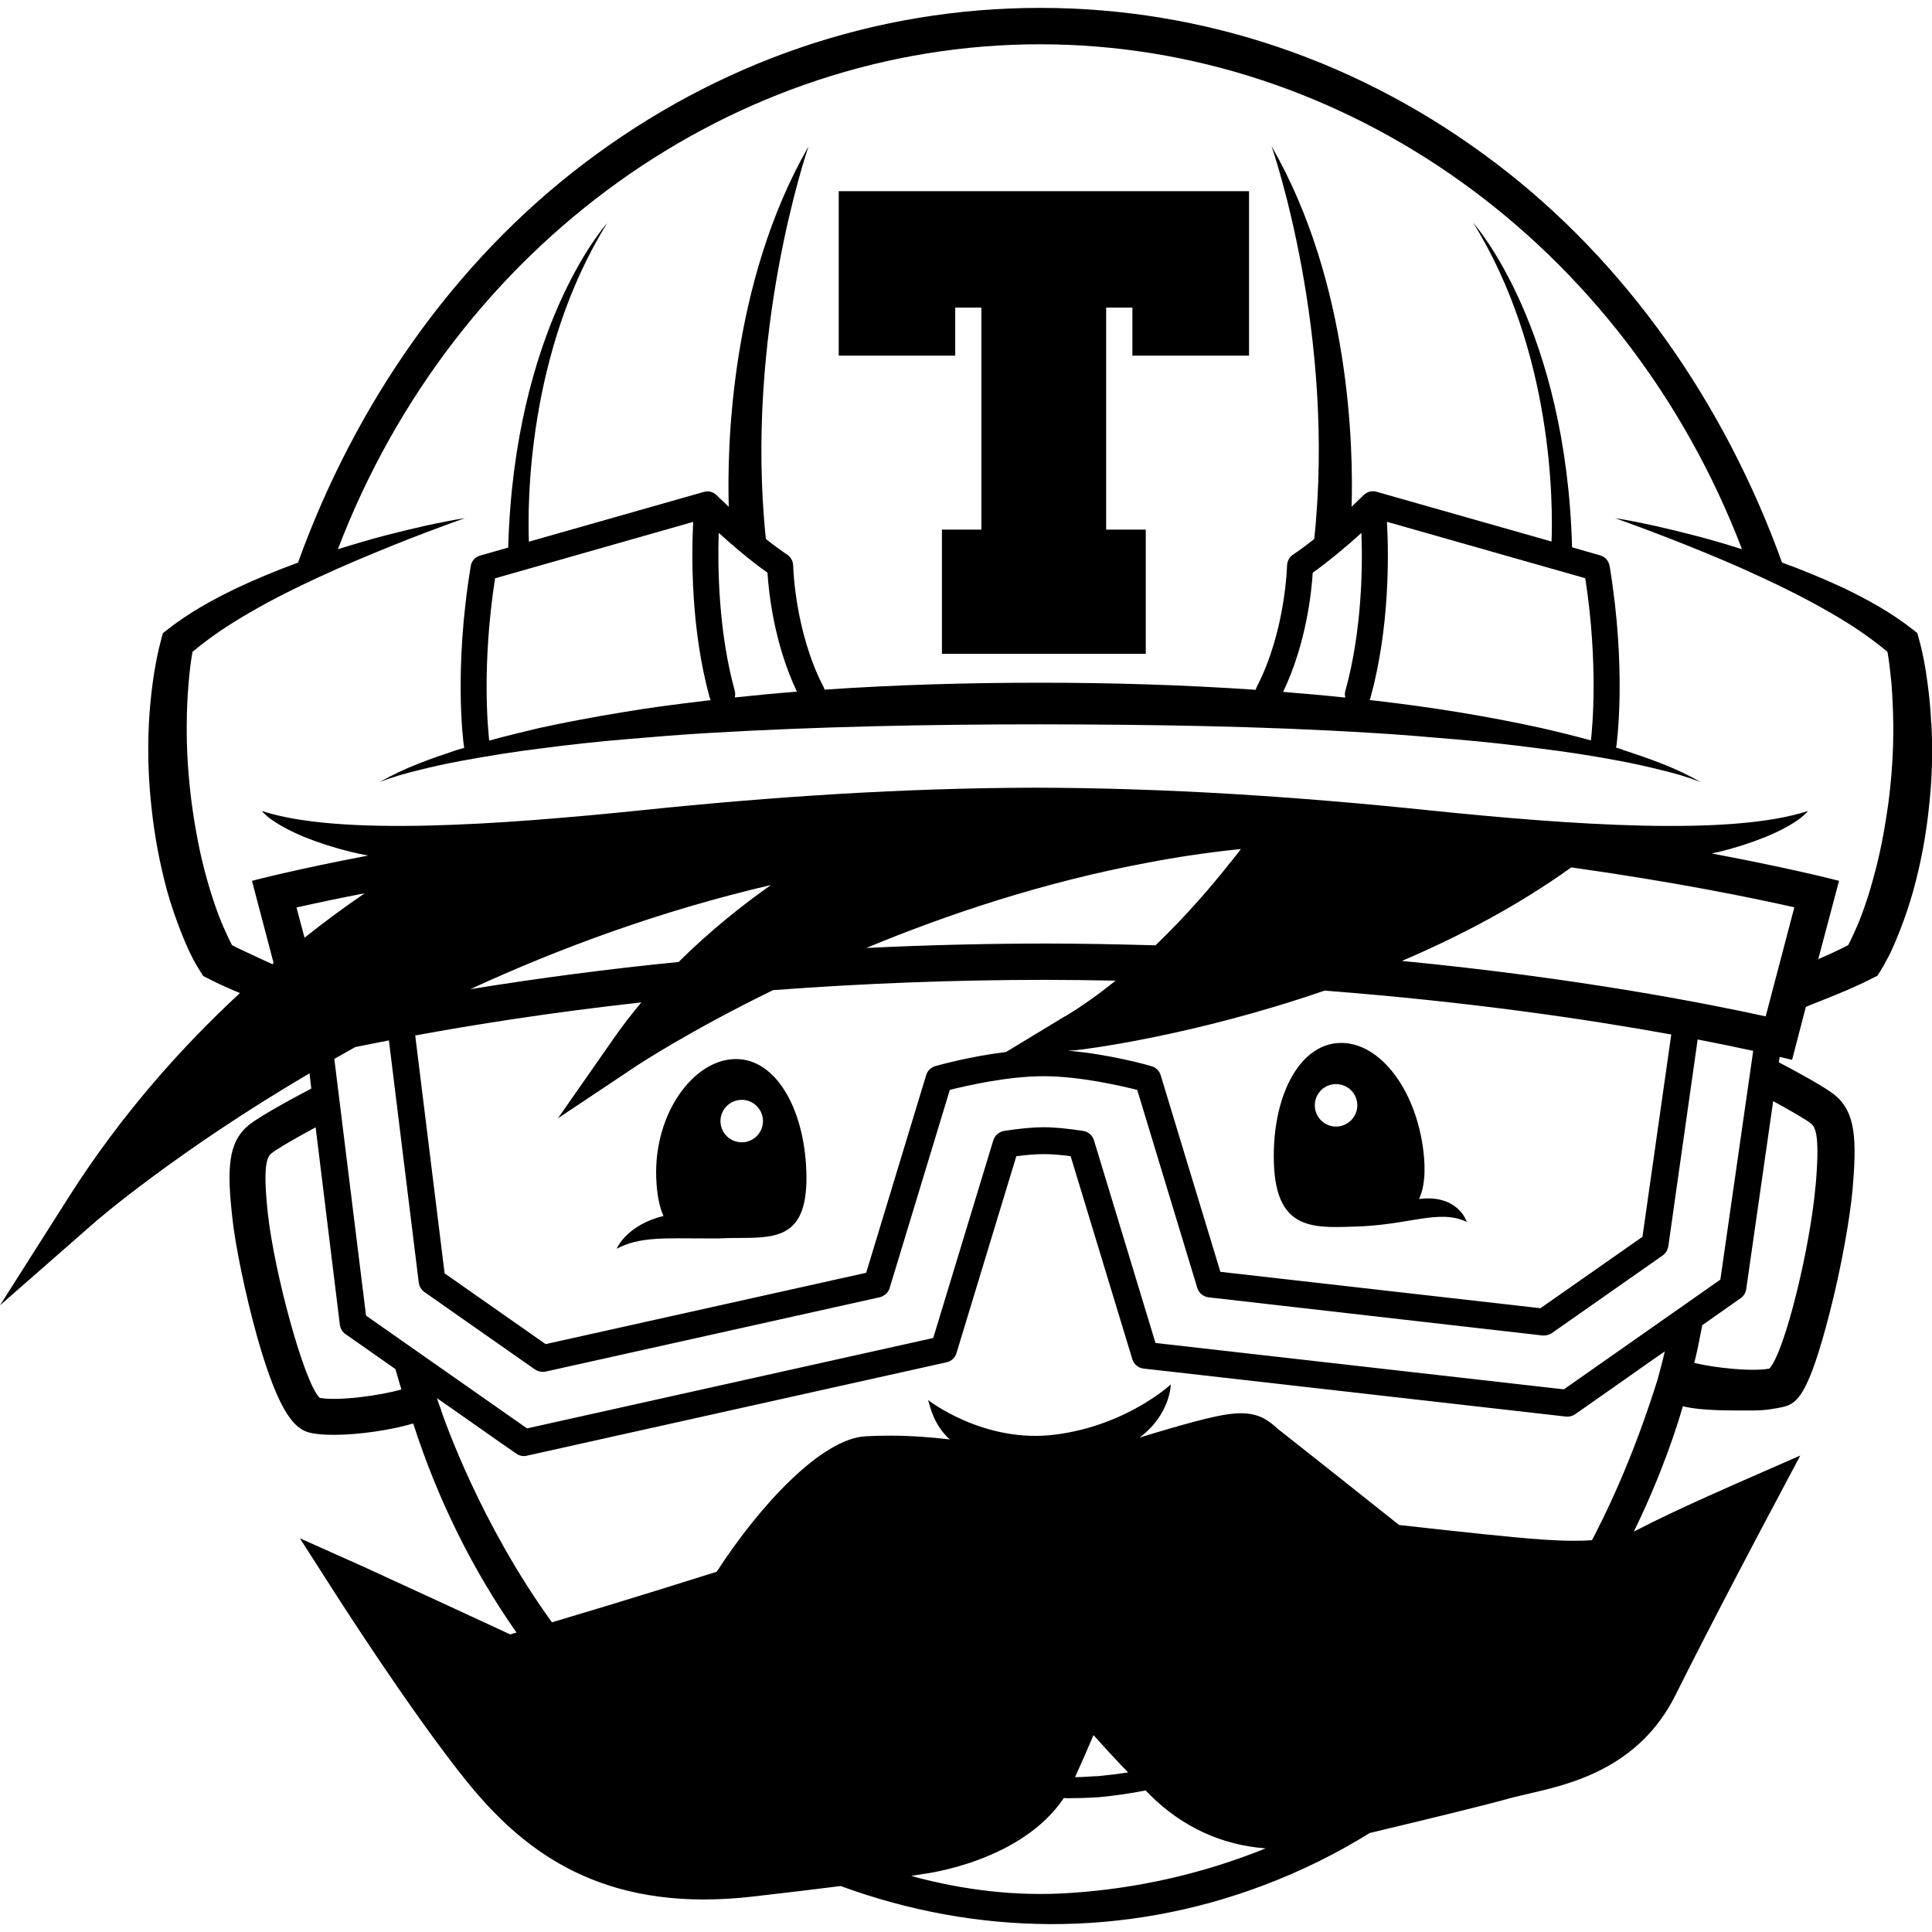
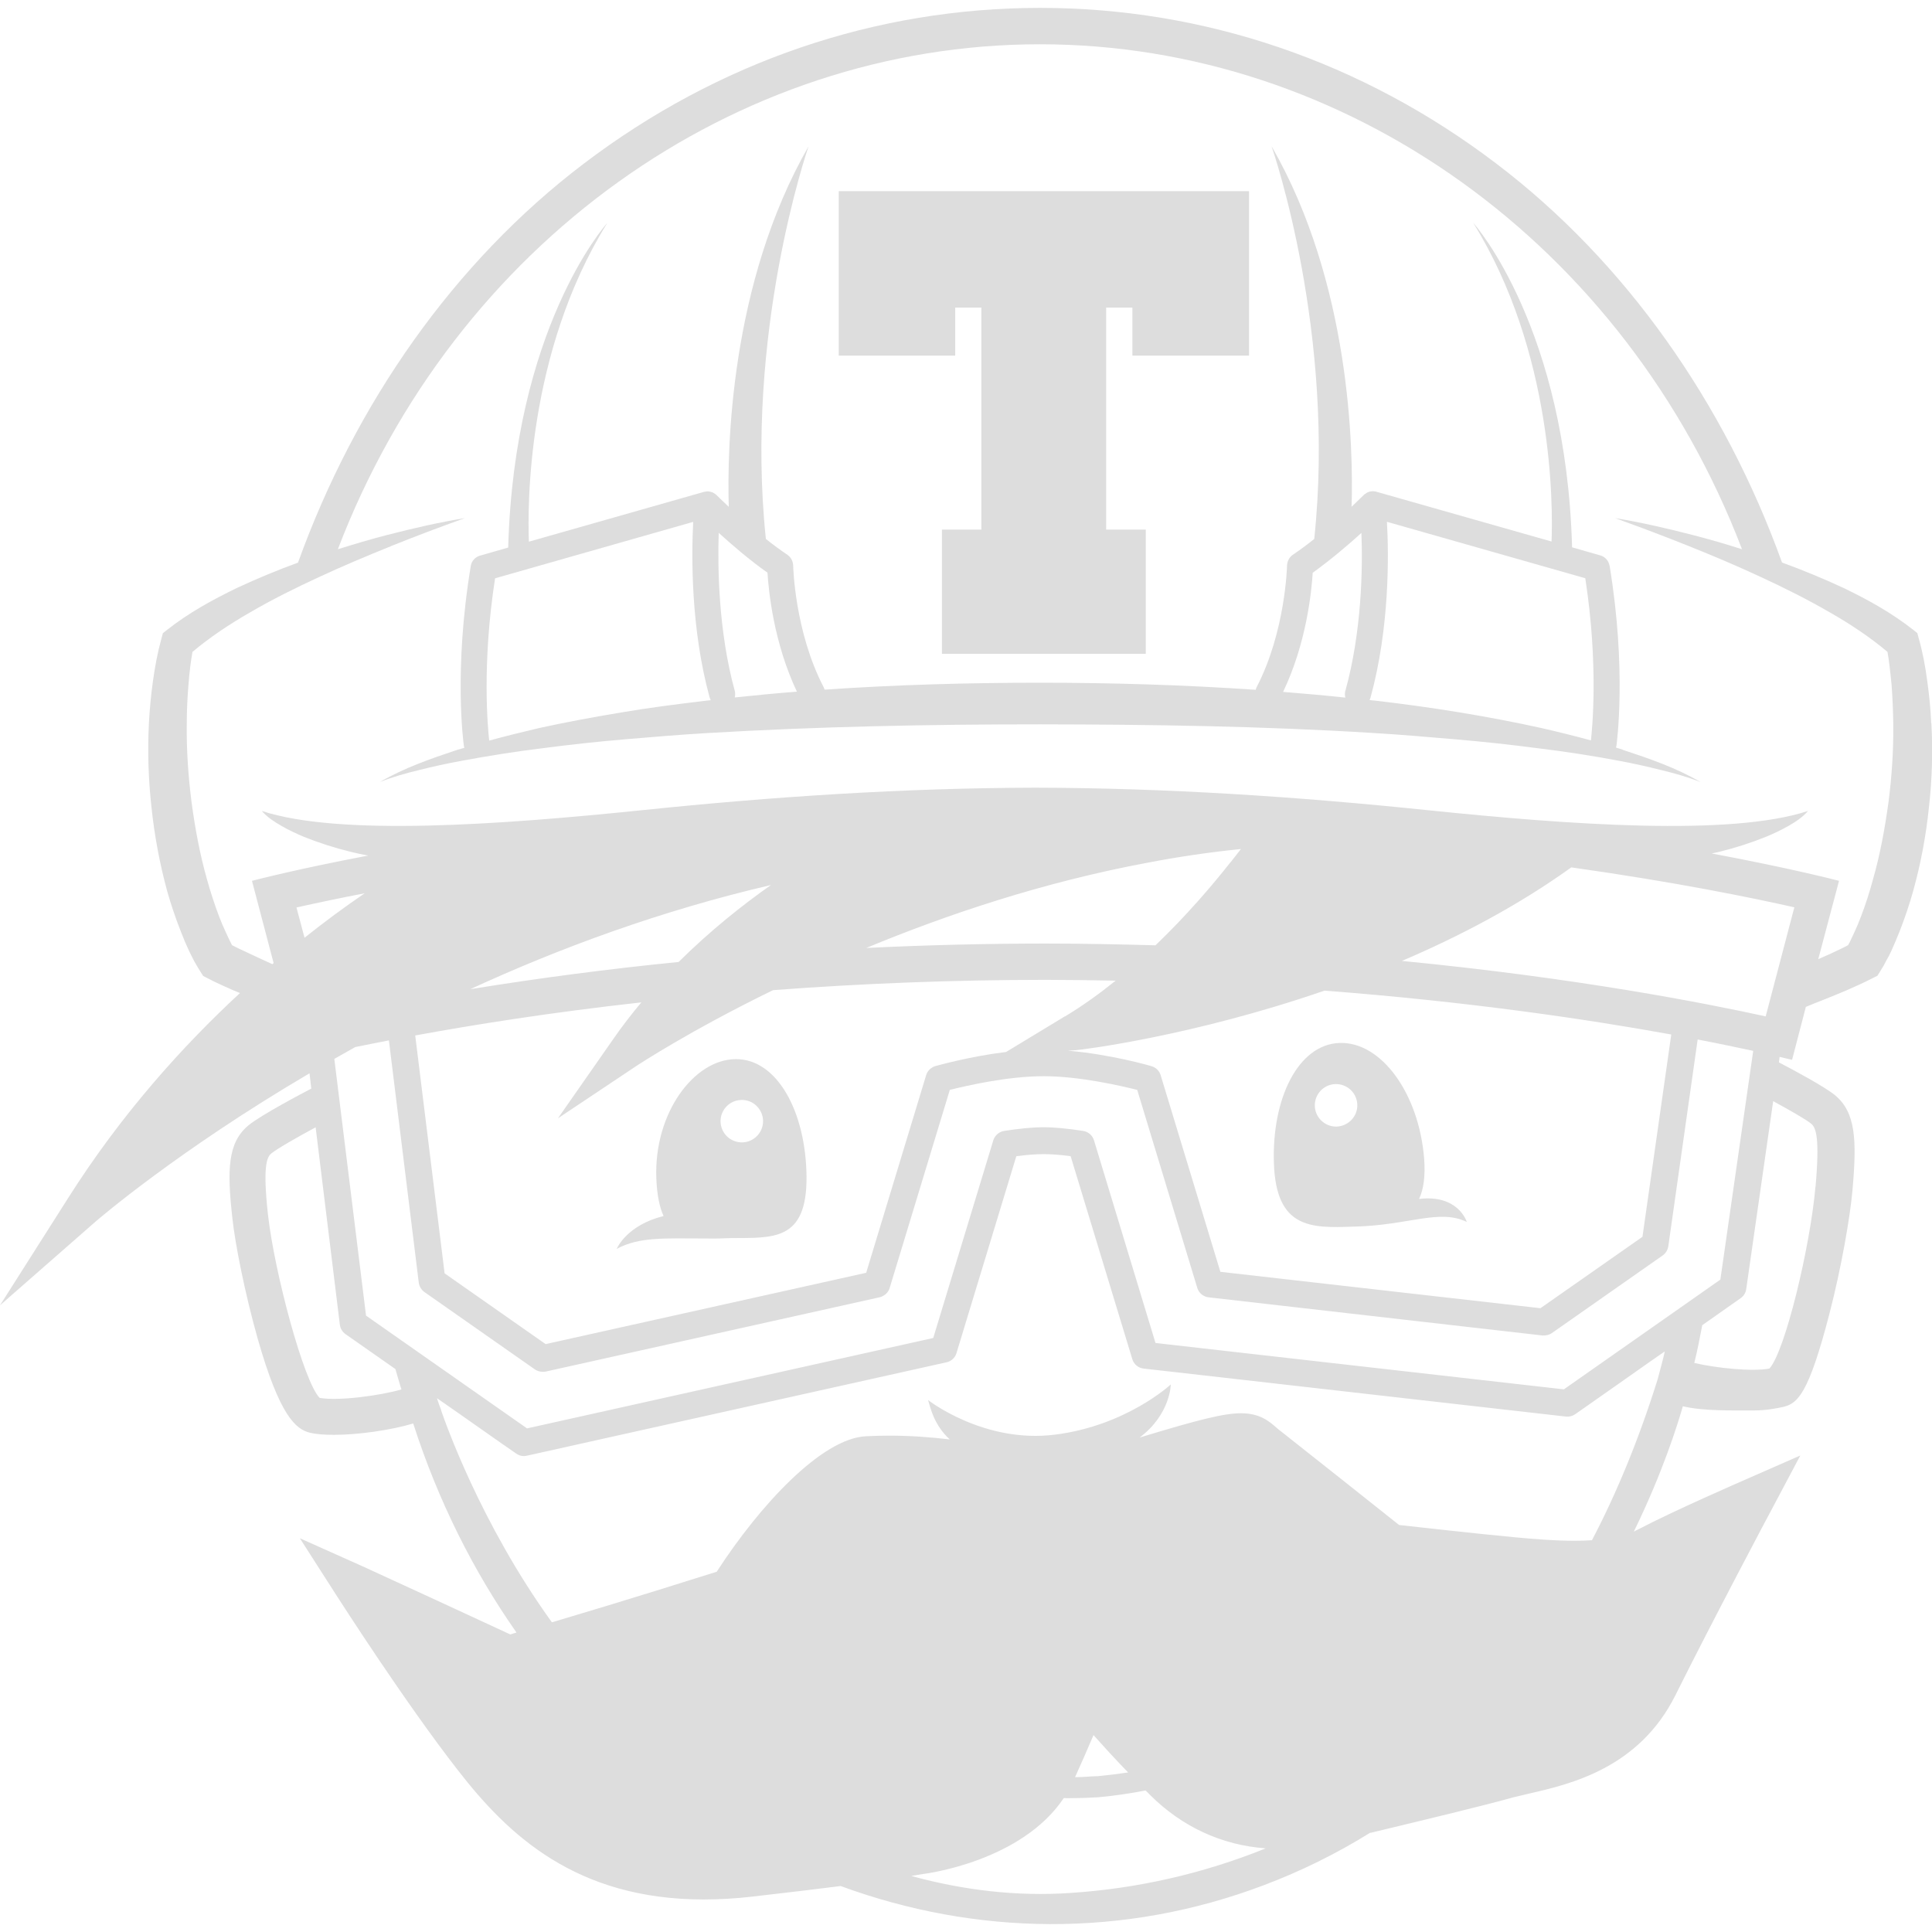
- <svg xmlns="http://www.w3.org/2000/svg" role="img" viewBox="0 0 24 24">
-   <path d="M16.601 13.995c.145-.004.263-.123.26-.269a.264.264 0 0 0-.27-.259c-.144.002-.26.123-.258.267a.265.265 0 0 0 .268.261zm1.619 1.184c-.347-.167-.727.047-1.42.059-.514.018-.947.024-.975-.785-.028-.808.302-1.48.816-1.497.516-.018.984.624 1.05 1.433.017.224-.007.386-.063.505.478-.059.589.27.593.286M9.223 14.19a.264.264 0 0 0 .255-.27c-.004-.145-.126-.262-.27-.257a.264.264 0 0 0-.258.27.264.264 0 0 0 .272.257zm.795.424c.007.808-.42.76-.936.765-.053.002-.102.002-.152.005-.058 0-.113.002-.167 0-.5 0-.819-.024-1.103.129.007-.017.131-.296.582-.408-.05-.11-.082-.263-.09-.471-.03-.81.469-1.474.984-1.478.514-.006.874.649.882 1.459M8.828 8.696a.214.214 0 0 1-.012-.029c-.237-.863-.226-1.768-.205-2.184l-2.461.701c-.167 1.077-.089 1.869-.073 2.016.205-.056.409-.106.616-.155.34-.075.684-.138 1.027-.195.344-.059.689-.102 1.035-.144a1.04 1.04 0 0 0 .073-.008zm1.072-.103c-.288-.606-.352-1.25-.366-1.479-.223-.157-.443-.347-.606-.495-.014.436-.003 1.225.199 1.961a.161.161 0 0 1 0 .084c.257-.027.515-.052.773-.072zm6.813-.012c.204-.738.216-1.527.199-1.961-.161.147-.384.336-.605.495-.014.229-.077.873-.368 1.48.258.021.516.043.773.071a.174.174 0 0 1 0-.085zm3.05.618c.016-.145.096-.936-.07-2.016l-2.464-.701c.024.417.033 1.322-.204 2.184-.002.01-.007.019-.012.03.023.004.05.005.073.008.691.08 1.38.19 2.062.34.206.047.41.098.614.153zm.396.116c.331.109.663.223.966.4-.162-.064-.328-.11-.497-.151a8.647 8.647 0 0 0-.504-.111 15.42 15.42 0 0 0-1.02-.158 22.434 22.434 0 0 0-1.026-.111c-.342-.029-.684-.059-1.026-.079-1.376-.085-2.752-.105-4.131-.107-1.377 0-2.755.027-4.129.108-.343.02-.686.049-1.029.078a22.697 22.697 0 0 0-1.025.111c-.341.041-.681.096-1.02.159a8.286 8.286 0 0 0-.505.11c-.167.041-.334.086-.495.151.302-.176.634-.291.965-.401.028-.008.056-.016.085-.024-.001-.007-.003-.014-.005-.022-.006-.037-.129-.942.085-2.237a.16.16 0 0 1 .116-.129l.349-.1c.076-2.715 1.194-3.992 1.23-4.031-.999 1.608-.99 3.514-.973 3.958l2.176-.619c.002 0 .002 0 .005-.001a.446.446 0 0 0 .027-.004c.002 0 .006-.001.009-.001a.172.172 0 0 1 .035.004c.002 0 .004.001.007.002.008.002.016.004.026.008.004.002.007.004.01.006.007.004.014.008.022.014.001.002.004.002.006.004 0 .002.002.002.002.004.002.001.004.002.007.005s.06.06.151.145c-.021-.717.013-2.772.991-4.478-.02.06-.797 2.332-.53 4.877.087.07.18.138.269.198a.168.168 0 0 1 .07.131c0 .008.018.82.378 1.511.004.01.009.021.012.032.892-.061 1.786-.086 2.678-.086.893 0 1.784.027 2.678.088a.131.131 0 0 1 .012-.034c.358-.69.377-1.502.377-1.511.003-.053.028-.102.07-.131a3.78 3.78 0 0 0 .268-.198c.27-2.546-.509-4.818-.53-4.878.981 1.704 1.016 3.761.994 4.478.089-.085.147-.142.15-.145.002-.002.004-.004.007-.005 0-.002 0-.002.002-.004.003-.001.005-.002.007-.004.008-.006.015-.009.021-.014.002-.001.007-.004.01-.006.009-.004.018-.006.027-.01.003 0 .005-.001.008-.001a.175.175 0 0 1 .035-.004c.002 0 .004.001.007.001.009.001.018.002.028.003.002.002.004.002.004.002l2.178.619c.017-.444.025-2.351-.973-3.959.035.04 1.153 1.316 1.228 4.031l.349.1c.061.016.105.067.117.129.214 1.295.089 2.2.085 2.237a.069.069 0 0 0-.005.022c.028.009.056.017.084.026M5.673 10.487s-3.733 2.629-3.88 3.63l.28-.058s4.472-2.964 8.017-3.325l.08-.451-4.497.204M11.535 10.111l-2.942 2.087.159.126c.12-.096 5.225-1.654 5.225-1.654l1.076-.675c-.722.089-3.519.116-3.519.116M14.092 12.635c2.087 0 5.218-2.046 5.218-2.046l-1.01-.192c-.052.051-1.634-.055-1.634-.055l-.75-.21-1.794 2.045-.146.355c.129-.053.116.103.116.103M5.21 20.302c-.015-.007-.029-.014-.043-.021a27.367 27.367 0 0 0-.241-.209l.285.23zm15.633-1.226l-.644.183-2.983-.066-1.863-1.448-2.254.562-2.607-.226-1.46 1.597-2.74.817-1.368-.424c-.043-.037-.069-.059-.069-.059l.614 1.502s1.391 1.491 2.167 1.667c.777.176 2.18-.015 3.233-.176 1.053-.164 1.892-.539 2.23-1.153s.388-.79.388-.79 1.004 1.416 1.866 1.58c.864.161 3.434-.715 3.434-.715s1.565-.427 1.842-.964c.274-.539 1.001-2.306 1.001-2.306l-.785.417" />
-   <path d="M4.529 11.097a28.47 28.47 0 0 0-.846.176l.1.376a12.42 12.42 0 0 1 .747-.552zm.458 6.163c-.027-.082-.05-.169-.075-.253l-.62-.434a.168.168 0 0 1-.07-.115l-.301-2.454c-.224.12-.481.267-.551.325-.06.049-.105.177-.041.761.081.719.445 2.078.642 2.275.236.042.759-.03 1.016-.105zm3.702-6.504c.459-.129.932-.242 1.418-.336a103.067 103.067 0 0 0-2.088.098 54.948 54.948 0 0 0-1.207.08 17.376 17.376 0 0 0-.601.054 3.985 3.985 0 0 0-.17.019c-.524.312-2.536 1.576-3.917 3.227 1.342-.933 3.68-2.334 6.565-3.142zM8.43 11.95c.39-.387.793-.707 1.147-.956-1.369.319-2.631.785-3.735 1.294a42.592 42.592 0 0 1 2.587-.338zm5.257-1.577a46.705 46.705 0 0 0-.832-.007c-.407 0-.814.004-1.224.013l-.751.356c-.001.001-.006.002-.012.006-.113.055-1.101.553-2.03 1.442.833-.439 2.058-1.01 3.498-1.454.432-.133.884-.253 1.35-.356zm-.458 2.254c.22-.132.431-.285.63-.445a50.401 50.401 0 0 0-.873-.01 45.362 45.362 0 0 0-3.383.128c-1.034.504-1.664.921-1.68.93l-.992.662.682-.977c.113-.164.231-.316.354-.463-1.144.127-2.096.28-2.809.411l.365 2.955 1.255.879 3.982-.886.745-2.455a.165.165 0 0 1 .075-.095.114.114 0 0 1 .037-.017c.024-.006.421-.12.881-.176l.731-.443zm.402 9.438c.127-.012.255-.028.383-.047-.166-.171-.313-.333-.43-.464a25.738 25.738 0 0 1-.229.522h.029c.079 0.0.165-.01.247-.012zm2.09.896c-.541-.04-1.033-.265-1.43-.659-.021-.021-.04-.042-.06-.06a5.99 5.99 0 0 1-.585.084c-.085.003-.164.01-.251.01l-.13.002-.05-.002c-.526.785-1.699.938-1.752.944-.049.007-.088.015-.143.024.654.179 1.319.256 1.976.211a7.84 7.84 0 0 0 2.425-.553zM15.29 10.707c.045-.056.087-.111.125-.16a13.107 13.107 0 0 0-1.16.17c-1.298.242-2.497.645-3.494 1.059a46.591 46.591 0 0 1 2.225-.055c.469 0 .925.01 1.368.022.383-.367.704-.743.935-1.036zm3.584-.111s0-.001-.002-.001a74.508 74.508 0 0 0-1.18-.077 109.55 109.55 0 0 0-1.641-.081 7.222 7.222 0 0 1-.19.267c-.298.402-.886 1.142-1.645 1.767 1.072-.191 2.929-.666 4.537-1.788.042-.028.079-.059.119-.087zm1.805 6.193l-.169.117-.452.318-.492.345a.171.171 0 0 1-.115.028l-4.889-.556-.355-.04a.166.166 0 0 1-.141-.117l-.766-2.521c-.128-.018-.242-.026-.337-.026-.098 0-.209.009-.338.026l-.744 2.448a.165.165 0 0 1-.123.112l-5.212 1.16c-.013.002-.025.005-.037.005a.161.161 0 0 1-.096-.031l-.189-.131-.567-.398-.229-.159c.015.049.034.101.053.149l-.001.003c.045.129.483 1.395 1.376 2.632.956-.283 1.784-.546 2.047-.628.539-.832 1.306-1.655 1.851-1.683.094-.005.191-.008.288-.008.266 0 .521.019.756.047-.199-.183-.24-.396-.269-.489 0 0 .695.544 1.581.429.885-.112 1.434-.623 1.434-.623s-.003.372-.388.66c.741-.225 1.049-.302 1.26-.302.232 0 .347.096.445.183a.755.755 0 0 0 .061.049 442.98 442.98 0 0 1 1.458 1.156c.231.025.968.109 1.432.152.268.025.509.044.748.044.075 0 .147-.002.216-.007.307-.586.581-1.249.816-1.999.03-.116.063-.23.089-.347zm-.276-1.423l.358-2.515c-1.013-.184-2.491-.406-4.308-.545-1.636.565-3.009.734-3.091.74l-.096.006c.522.044 1.015.184 1.039.193a.165.165 0 0 1 .113.111l.742 2.443 3.976.452 1.266-.886zm.968.529l.408-2.841c-.181-.038-.413-.088-.69-.141l-.365 2.571a.173.173 0 0 1-.07.112l-1.376.964c-.033.023-.075.032-.115.03l-4.148-.474a.167.167 0 0 1-.141-.114l-.747-2.463c-.201-.05-.714-.17-1.163-.17-.452 0-.965.12-1.165.17l-.748 2.463a.16.16 0 0 1-.082.096c-.013.01-.027.012-.041.017l-4.148.923c-.014.003-.025.003-.038.003a.176.176 0 0 1-.095-.028l-1.375-.963a.172.172 0 0 1-.07-.117l-.371-3.009c-.154.029-.294.059-.418.083a52.598 52.598 0 0 1-.26.147l.394 3.189 2 1.401 5.046-1.123.746-2.455a.17.17 0 0 1 .132-.117c.189-.029.353-.046.494-.046.138 0 .304.017.492.046a.167.167 0 0 1 .133.117l.764 2.517 5.073.576 1.945-1.364zm.563-3.269l.356-1.355c-.519-.117-1.472-.313-2.771-.496-.663.476-1.39.857-2.104 1.162 2.185.212 3.79.529 4.519.689zm.619 2.118c.054-.606.007-.736-.054-.785-.064-.053-.27-.17-.472-.28l-.335 2.336a.163.163 0 0 1-.07.112l-.476.335c-.038.19-.052.281-.099.469.272.064.72.11.933.07.194-.211.507-1.512.572-2.257zm1.439-5.764c.019.349.01.701-.03 1.048a6.289 6.289 0 0 1-.194 1.034 5.174 5.174 0 0 1-.169.504 4.81 4.81 0 0 1-.105.248c-.018.041-.04.081-.064.123l-.032.061c-.015.022-.024.039-.042.069l-.035.055-.057.028c-.059.031-.107.053-.162.079l-.154.069a11.621 11.621 0 0 1-.314.129 6.862 6.862 0 0 0-.201.081l-.171.657c-.005 0-.059-.013-.155-.036l-.009.068c.192.1.567.302.696.407.258.214.274.551.218 1.182-.028.323-.136.954-.286 1.533-.258.996-.394 1.113-.569 1.157-.092.021-.228.045-.361.045-.271 0-.642.009-.891-.052-.066.228-.248.818-.609 1.557.017-.01.035-.017.052-.026.445-.234 1.303-.606 1.341-.623l.675-.296-.347.654c-.008.012-.75 1.411-1.205 2.325-.452.904-1.301 1.102-1.81 1.219-.075.018-.147.035-.206.049-.365.103-1.102.279-1.753.436a.096.096 0 0 1-.024.004 7.527 7.527 0 0 1-1.315.649c-1.747.663-3.59.626-5.261.012-.271.035-.627.077-1.103.132a5.313 5.313 0 0 1-.598.035c-1.592 0-2.436-.809-3.051-1.602-.66-.846-1.465-2.105-1.5-2.158l-.466-.727.79.353c.378.172 1.502.692 1.825.842.026-.01.052-.017.076-.024-.534-.762-.973-1.634-1.283-2.597-.263.079-.669.141-.984.141-.115 0-.219-.007-.298-.026-.177-.042-.378-.211-.652-1.176-.158-.561-.278-1.17-.312-1.486-.069-.614-.056-.944.199-1.156.154-.128.674-.401.781-.457l-.022-.19c-1.65.97-2.639 1.826-2.659 1.843L0 16.215l.841-1.324c.665-1.052 1.433-1.901 2.14-2.555-.029-.012-.056-.023-.085-.035l-.156-.07a3.364 3.364 0 0 1-.161-.079l-.055-.028-.035-.055c-.02-.031-.028-.047-.042-.069l-.035-.061c-.021-.042-.043-.082-.062-.123a3.55 3.55 0 0 1-.105-.248 5.304 5.304 0 0 1-.17-.504 6.615 6.615 0 0 1-.193-1.033 6.487 6.487 0 0 1-.032-1.049 6.088 6.088 0 0 1 .05-.522 4.771 4.771 0 0 1 .043-.26 3.527 3.527 0 0 1 .062-.266l.018-.068.048-.038c.275-.217.572-.379.874-.525a9.489 9.489 0 0 1 .757-.314c.713-1.978 1.939-3.734 3.551-4.957C8.92.766 10.879.098 12.921.098c2.039 0 4.001.668 5.665 1.933 1.612 1.223 2.838 2.979 3.551 4.957a9.601 9.601 0 0 1 .76.314c.302.145.598.308.874.525l.047.038.018.068c.028.096.045.178.063.266.017.087.03.173.042.261.024.172.042.347.049.522zM4.859 6.784c-.301.121-.602.248-.895.384-.293.135-.583.279-.859.44-.254.146-.498.308-.714.49a4.103 4.103 0 0 0-.026.17 5.448 5.448 0 0 0-.024.241 5.967 5.967 0 0 0-.021.487c-.004.325.019.65.06.973.044.324.103.644.191.954a5.277 5.277 0 0 0 .149.457 2.886 2.886 0 0 0 .093.218c.015.035.033.07.049.103l.02.04c.025.013.049.025.073.037l.145.068c.081.038.192.09.283.131.006-.004.011-.01.016-.013l-.269-1.022c.058-.015.566-.147 1.444-.314a3.134 3.134 0 0 1-.212-.045 4.349 4.349 0 0 1-.588-.188c-.094-.04-.188-.083-.277-.135-.089-.051-.177-.108-.245-.186.964.316 2.957.172 4.729-.01 1.62-.168 3.244-.275 4.875-.279 1.631.003 3.258.111 4.875.279 1.772.183 3.767.326 4.729.01-.067.078-.154.135-.243.186a2.54 2.54 0 0 1-.279.135 4.317 4.317 0 0 1-.586.188 6.229 6.229 0 0 1-.089.019c.961.18 1.521.324 1.582.34l-.258.973a7.053 7.053 0 0 0 .154-.068l.145-.069c.024-.012.047-.023.072-.037l.021-.039a3.129 3.129 0 0 0 .049-.104 2.881 2.881 0 0 0 .092-.218 4.738 4.738 0 0 0 .147-.456c.089-.311.147-.631.192-.955.042-.322.063-.648.06-.973a8.124 8.124 0 0 0-.021-.487c-.007-.081-.017-.161-.026-.241a2.932 2.932 0 0 0-.025-.17c-.216-.182-.459-.344-.715-.49-.276-.16-.565-.305-.858-.44-.293-.137-.595-.264-.894-.384a24.842 24.842 0 0 0-.457-.178c-.152-.059-.308-.113-.46-.17.323.053.642.127.961.209.206.053.413.113.616.178-1.453-3.799-4.929-6.273-8.722-6.273-3.794 0-7.269 2.474-8.721 6.273.204-.064.409-.125.615-.178.319-.082.639-.156.963-.209-.155.057-.308.111-.462.17a26.981 26.981 0 0 0-.456.178zm8.655 13.896l.191.23c.005.005.43.511.949 1.026.345.34.762.514 1.242.514.162 0 .333-.021.506-.064.162-.038.338-.08.516-.122.647-.154 1.379-.33 1.732-.429a2.975 2.975 0 0 1 .232-.059c.471-.108 1.117-.258 1.46-.944.258-.516.606-1.187.864-1.676-.223.102-.457.213-.623.302-.258.134-.593.199-1.026.199-.261 0-.514-.021-.795-.047-.56-.052-1.509-.161-1.518-.164l-.072-.007-.059-.047c-.008-.007-.84-.668-1.512-1.197-.028-.021-.052-.043-.075-.061-.07-.061-.07-.061-.112-.061-.216 0-.842.194-2.217.621l-.084.025-.082-.03c-.01-.005-.912-.338-1.99-.338-.089 0-.177.003-.263.008-.107.004-.715.293-1.49 1.52l-.051.077-.089.031c-.013.002-1.349.436-2.765.839l-.091.025-.088-.04c-.008-.002-.563-.26-1.09-.504.287.427.655.957.979 1.371.566.73 1.277 1.403 2.644 1.403.172 0 .354-.01.541-.033 1.389-.157 1.747-.221 1.94-.253.065-.012.117-.021.183-.028.011-.002 1.148-.147 1.468-.865.329-.735.396-.911.398-.918l.116-.31-.033-.028c.023-.025.047-.054.07-.077l.003.002c.037.026.073.054.11.082l-.02.026" />
-   <path d="M15.516 4.418V2.375h-5.097v2.043h1.447v-.597h.325v2.758h-.49v1.543h2.532V6.579h-.492V3.821h.326v.597z" />
+ <svg xmlns="http://www.w3.org/2000/svg" viewBox="0 0 24 24">
+   <g fill-rule="evenodd" fill="#ddd">
+     <path d="M16.601 13.995c.145-.004.263-.123.26-.269a.264.264 0 00-.27-.259c-.144.002-.26.123-.258.267a.265.265 0 00.268.261zm1.619 1.184c-.347-.167-.727.047-1.42.059-.514.018-.947.024-.975-.785-.028-.808.302-1.48.816-1.497.516-.018.984.624 1.05 1.433.017.224-.007.386-.063.505.478-.059.589.27.593.286m-8.997-.989a.264.264 0 00.255-.27c-.004-.145-.126-.262-.27-.257a.264.264 0 00-.258.27.264.264 0 00.272.257zm.795.424c.007.808-.42.76-.936.765-.053.002-.102.002-.152.005-.058 0-.113.002-.167 0-.5 0-.819-.024-1.103.129.007-.017.131-.296.582-.408-.05-.11-.082-.263-.09-.471-.03-.81.469-1.474.984-1.478.514-.006.874.649.882 1.459M8.828 8.696a.214.214 0 01-.012-.029c-.237-.863-.226-1.768-.205-2.184l-2.461.701c-.167 1.077-.089 1.869-.073 2.016.205-.056.409-.106.616-.155.34-.075.684-.138 1.027-.195.344-.059.689-.102 1.035-.144a1.04 1.04 0 00.073-.008zm1.072-.103c-.288-.606-.352-1.25-.366-1.479-.223-.157-.443-.347-.606-.495-.014.436-.003 1.225.199 1.961a.161.161 0 010 .084c.257-.027.515-.052.773-.072zm6.813-.012c.204-.738.216-1.527.199-1.961-.161.147-.384.336-.605.495-.014.229-.077.873-.368 1.48.258.021.516.043.773.071a.174.174 0 010-.085zm3.05.618c.016-.145.096-.936-.07-2.016l-2.464-.701c.024.417.033 1.322-.204 2.184-.002.01-.007.019-.012.03.023.004.05.005.073.008.691.08 1.38.19 2.062.34.206.047.41.098.614.153zm.396.116c.331.109.663.223.966.4-.162-.064-.328-.11-.497-.151a8.647 8.647 0 00-.504-.111 15.42 15.42 0 00-1.02-.158 22.434 22.434 0 00-1.026-.111c-.342-.029-.684-.059-1.026-.079-1.376-.085-2.752-.105-4.131-.107-1.377 0-2.755.027-4.129.108-.343.02-.686.049-1.029.078a22.697 22.697 0 00-1.025.111c-.341.041-.681.096-1.02.159a8.286 8.286 0 00-.505.11c-.167.041-.334.086-.495.151.302-.176.634-.291.965-.401.028-.008.056-.016.085-.024-.001-.007-.003-.014-.005-.022-.006-.037-.129-.942.085-2.237a.16.16 0 01.116-.129l.349-.1c.076-2.715 1.194-3.992 1.23-4.031-.999 1.608-.99 3.514-.973 3.958l2.176-.619c.002 0 .002 0 .005-.001a.446.446 0 00.027-.004c.002 0 .006-.001.009-.001a.172.172 0 01.035.004c.002 0 .004.001.007.002.008.002.016.004.026.008.004.002.007.004.01.006.007.004.014.008.022.014.001.002.004.002.006.004 0 .002.002.002.002.004.002.001.004.002.007.005s.06.06.151.145c-.021-.717.013-2.772.991-4.478-.02.06-.797 2.332-.53 4.877.087.07.18.138.269.198a.168.168 0 01.07.131c0 .008.018.82.378 1.511.004.01.009.021.012.032.892-.061 1.786-.086 2.678-.086.893 0 1.784.027 2.678.088a.131.131 0 01.012-.034c.358-.69.377-1.502.377-1.511.003-.053.028-.102.07-.131a3.78 3.78 0 00.268-.198c.27-2.546-.509-4.818-.53-4.878.981 1.704 1.016 3.761.994 4.478.089-.085.147-.142.15-.145.002-.002.004-.004.007-.005 0-.002 0-.002.002-.004.003-.001.005-.002.007-.004.008-.006.015-.009.021-.014.002-.001.007-.004.01-.006.009-.004.018-.006.027-.01.003 0 .005-.001.008-.001a.175.175 0 01.035-.004c.002 0 .004.001.007.001.009.001.018.002.028.003.002.002.004.002.004.002l2.178.619c.017-.444.025-2.351-.973-3.959.035.04 1.153 1.316 1.228 4.031l.349.1c.061.016.105.067.117.129.214 1.295.089 2.2.085 2.237a.069.069 0 00-.005.022c.028.009.056.017.084.026M5.673 10.487s-3.733 2.629-3.88 3.63l.28-.058s4.472-2.964 8.017-3.325l.08-.451-4.497.204m5.862-.376l-2.942 2.087.159.126c.12-.096 5.225-1.654 5.225-1.654l1.076-.675c-.722.089-3.519.116-3.519.116m2.557 2.523c2.087 0 5.218-2.046 5.218-2.046l-1.01-.192c-.052.051-1.634-.055-1.634-.055l-.75-.21-1.794 2.045-.146.355c.129-.053.116.103.116.103M5.21 20.302c-.015-.007-.029-.014-.043-.021a27.367 27.367 0 00-.241-.209l.285.23zm15.633-1.226l-.644.183-2.983-.066-1.863-1.448-2.254.562-2.607-.226-1.46 1.597-2.74.817-1.368-.424c-.043-.037-.069-.059-.069-.059l.614 1.502s1.391 1.491 2.167 1.667c.777.176 2.18-.015 3.233-.176 1.053-.164 1.892-.539 2.23-1.153s.388-.79.388-.79 1.004 1.416 1.866 1.58c.864.161 3.434-.715 3.434-.715s1.565-.427 1.842-.964c.274-.539 1.001-2.306 1.001-2.306l-.785.417" />
+     <path d="M4.529 11.097a28.47 28.47 0 00-.846.176l.1.376a12.42 12.42 0 01.747-.552zm.458 6.163c-.027-.082-.05-.169-.075-.253l-.62-.434a.168.168 0 01-.07-.115l-.301-2.454c-.224.12-.481.267-.551.325-.06.049-.105.177-.041.761.081.719.445 2.078.642 2.275.236.042.759-.03 1.016-.105zm3.702-6.504c.459-.129.932-.242 1.418-.336a103.067 103.067 0 00-2.088.098 54.948 54.948 0 00-1.207.08 17.376 17.376 0 00-.601.054 3.985 3.985 0 00-.17.019c-.524.312-2.536 1.576-3.917 3.227 1.342-.933 3.68-2.334 6.565-3.142zM8.43 11.95c.39-.387.793-.707 1.147-.956-1.369.319-2.631.785-3.735 1.294a42.592 42.592 0 012.587-.338zm5.257-1.577a46.705 46.705 0 00-.832-.007c-.407 0-.814.004-1.224.013l-.751.356c-.001.001-.006.002-.012.006-.113.055-1.101.553-2.03 1.442.833-.439 2.058-1.01 3.498-1.454.432-.133.884-.253 1.35-.356zm-.458 2.254c.22-.132.431-.285.63-.445a50.401 50.401 0 00-.873-.01 45.362 45.362 0 00-3.383.128c-1.034.504-1.664.921-1.68.93l-.992.662.682-.977c.113-.164.231-.316.354-.463-1.144.127-2.096.28-2.809.411l.365 2.955 1.255.879 3.982-.886.745-2.455a.165.165 0 01.075-.095.114.114 0 01.037-.017c.024-.006.421-.12.881-.176l.731-.443zm.402 9.438c.127-.012.255-.028.383-.047-.166-.171-.313-.333-.43-.464a25.738 25.738 0 01-.229.522h.029c.079 0.0.165-.01.247-.012zm2.09.896c-.541-.04-1.033-.265-1.43-.659-.021-.021-.04-.042-.06-.06a5.99 5.99 0 01-.585.084c-.085.003-.164.01-.251.01l-.13.002-.05-.002c-.526.785-1.699.938-1.752.944-.049.007-.088.015-.143.024.654.179 1.319.256 1.976.211a7.84 7.84 0 002.425-.553zM15.29 10.707c.045-.056.087-.111.125-.16a13.107 13.107 0 00-1.16.17c-1.298.242-2.497.645-3.494 1.059a46.591 46.591 0 012.225-.055c.469 0 .925.01 1.368.022.383-.367.704-.743.935-1.036zm3.584-.111s0-.001-.002-.001a74.508 74.508 0 00-1.18-.077 109.55 109.55 0 00-1.641-.081 7.222 7.222 0 01-.19.267c-.298.402-.886 1.142-1.645 1.767 1.072-.191 2.929-.666 4.537-1.788.042-.028.079-.059.119-.087zm1.805 6.193l-.169.117-.452.318-.492.345a.171.171 0 01-.115.028l-4.889-.556-.355-.04a.166.166 0 01-.141-.117l-.766-2.521c-.128-.018-.242-.026-.337-.026-.098 0-.209.009-.338.026l-.744 2.448a.165.165 0 01-.123.112l-5.212 1.16c-.013.002-.025.005-.037.005a.161.161 0 01-.096-.031l-.189-.131-.567-.398-.229-.159c.015.049.034.101.053.149l-.001.003c.045.129.483 1.395 1.376 2.632.956-.283 1.784-.546 2.047-.628.539-.832 1.306-1.655 1.851-1.683.094-.005.191-.008.288-.008.266 0 .521.019.756.047-.199-.183-.24-.396-.269-.489 0 0 .695.544 1.581.429.885-.112 1.434-.623 1.434-.623s-.003.372-.388.66c.741-.225 1.049-.302 1.26-.302.232 0 .347.096.445.183a.755.755 0 00.061.049 442.98 442.98 0 011.458 1.156c.231.025.968.109 1.432.152.268.025.509.044.748.044.075 0 .147-.002.216-.007.307-.586.581-1.249.816-1.999.03-.116.063-.23.089-.347zm-.276-1.423l.358-2.515c-1.013-.184-2.491-.406-4.308-.545-1.636.565-3.009.734-3.091.74l-.096.006c.522.044 1.015.184 1.039.193a.165.165 0 01.113.111l.742 2.443 3.976.452 1.266-.886zm.968.529l.408-2.841c-.181-.038-.413-.088-.69-.141l-.365 2.571a.173.173 0 01-.07.112l-1.376.964c-.033.023-.075.032-.115.03l-4.148-.474a.167.167 0 01-.141-.114l-.747-2.463c-.201-.05-.714-.17-1.163-.17-.452 0-.965.12-1.165.17l-.748 2.463a.16.16 0 01-.082.096c-.013.01-.027.012-.041.017l-4.148.923c-.014.003-.025.003-.038.003a.176.176 0 01-.095-.028l-1.375-.963a.172.172 0 01-.07-.117l-.371-3.009c-.154.029-.294.059-.418.083a52.598 52.598 0 01-.26.147l.394 3.189 2 1.401 5.046-1.123.746-2.455a.17.17 0 01.132-.117c.189-.029.353-.046.494-.046.138 0 .304.017.492.046a.167.167 0 01.133.117l.764 2.517 5.073.576 1.945-1.364zm.563-3.269l.356-1.355c-.519-.117-1.472-.313-2.771-.496-.663.476-1.39.857-2.104 1.162 2.185.212 3.79.529 4.519.689zm.619 2.118c.054-.606.007-.736-.054-.785-.064-.053-.27-.17-.472-.28l-.335 2.336a.163.163 0 01-.07.112l-.476.335c-.038.19-.052.281-.099.469.272.064.72.11.933.07.194-.211.507-1.512.572-2.257zm1.439-5.764c.019.349.01.701-.03 1.048a6.289 6.289 0 01-.194 1.034 5.174 5.174 0 01-.169.504 4.81 4.81 0 01-.105.248c-.018.041-.04.081-.064.123l-.032.061c-.015.022-.024.039-.042.069l-.035.055-.057.028c-.059.031-.107.053-.162.079l-.154.069a11.621 11.621 0 01-.314.129 6.862 6.862 0 00-.201.081l-.171.657c-.005 0-.059-.013-.155-.036l-.009.068c.192.1.567.302.696.407.258.214.274.551.218 1.182-.028.323-.136.954-.286 1.533-.258.996-.394 1.113-.569 1.157-.092.021-.228.045-.361.045-.271 0-.642.009-.891-.052-.066.228-.248.818-.609 1.557.017-.01.035-.017.052-.026.445-.234 1.303-.606 1.341-.623l.675-.296-.347.654c-.008.012-.75 1.411-1.205 2.325-.452.904-1.301 1.102-1.81 1.219-.075.018-.147.035-.206.049-.365.103-1.102.279-1.753.436a.096.096 0 01-.024.004 7.527 7.527 0 01-1.315.649c-1.747.663-3.59.626-5.261.012-.271.035-.627.077-1.103.132a5.313 5.313 0 01-.598.035c-1.592 0-2.436-.809-3.051-1.602-.66-.846-1.465-2.105-1.5-2.158l-.466-.727.79.353c.378.172 1.502.692 1.825.842.026-.01.052-.017.076-.024-.534-.762-.973-1.634-1.283-2.597-.263.079-.669.141-.984.141-.115 0-.219-.007-.298-.026-.177-.042-.378-.211-.652-1.176-.158-.561-.278-1.17-.312-1.486-.069-.614-.056-.944.199-1.156.154-.128.674-.401.781-.457l-.022-.19c-1.65.97-2.639 1.826-2.659 1.843L0 16.215l.841-1.324c.665-1.052 1.433-1.901 2.14-2.555-.029-.012-.056-.023-.085-.035l-.156-.07a3.364 3.364 0 01-.161-.079l-.055-.028-.035-.055c-.02-.031-.028-.047-.042-.069l-.035-.061c-.021-.042-.043-.082-.062-.123a3.55 3.55 0 01-.105-.248 5.304 5.304 0 01-.17-.504 6.615 6.615 0 01-.193-1.033 6.487 6.487 0 01-.032-1.049 6.088 6.088 0 01.05-.522 4.771 4.771 0 01.043-.26 3.527 3.527 0 01.062-.266l.018-.068.048-.038c.275-.217.572-.379.874-.525a9.489 9.489 0 01.757-.314c.713-1.978 1.939-3.734 3.551-4.957C8.92.766 10.879.098 12.921.098c2.039 0 4.001.668 5.665 1.933 1.612 1.223 2.838 2.979 3.551 4.957a9.601 9.601 0 01.76.314c.302.145.598.308.874.525l.047.038.018.068c.028.096.045.178.063.266.017.087.03.173.042.261.024.172.042.347.049.522zM4.859 6.784c-.301.121-.602.248-.895.384-.293.135-.583.279-.859.44-.254.146-.498.308-.714.49a4.103 4.103 0 00-.026.17 5.448 5.448 0 00-.024.241 5.967 5.967 0 00-.021.487c-.004.325.019.65.06.973.044.324.103.644.191.954a5.277 5.277 0 00.149.457 2.886 2.886 0 00.093.218c.015.035.033.07.049.103l.02.04c.025.013.049.025.073.037l.145.068c.081.038.192.09.283.131.006-.004.011-.01.016-.013l-.269-1.022c.058-.015.566-.147 1.444-.314a3.134 3.134 0 01-.212-.045 4.349 4.349 0 01-.588-.188c-.094-.04-.188-.083-.277-.135-.089-.051-.177-.108-.245-.186.964.316 2.957.172 4.729-.01 1.62-.168 3.244-.275 4.875-.279 1.631.003 3.258.111 4.875.279 1.772.183 3.767.326 4.729.01-.067.078-.154.135-.243.186a2.54 2.54 0 01-.279.135 4.317 4.317 0 01-.586.188 6.229 6.229 0 01-.089.019c.961.18 1.521.324 1.582.34l-.258.973a7.053 7.053 0 00.154-.068l.145-.069c.024-.012.047-.023.072-.037l.021-.039a3.129 3.129 0 00.049-.104 2.881 2.881 0 00.092-.218 4.738 4.738 0 00.147-.456c.089-.311.147-.631.192-.955.042-.322.063-.648.06-.973a8.124 8.124 0 00-.021-.487c-.007-.081-.017-.161-.026-.241a2.932 2.932 0 00-.025-.17c-.216-.182-.459-.344-.715-.49-.276-.16-.565-.305-.858-.44-.293-.137-.595-.264-.894-.384a24.842 24.842 0 00-.457-.178c-.152-.059-.308-.113-.46-.17.323.053.642.127.961.209.206.053.413.113.616.178-1.453-3.799-4.929-6.273-8.722-6.273-3.794 0-7.269 2.474-8.721 6.273.204-.064.409-.125.615-.178.319-.082.639-.156.963-.209-.155.057-.308.111-.462.17a26.981 26.981 0 00-.456.178zm8.655 13.896l.191.23c.005.005.43.511.949 1.026.345.34.762.514 1.242.514.162 0 .333-.021.506-.064.162-.038.338-.08.516-.122.647-.154 1.379-.33 1.732-.429a2.975 2.975 0 01.232-.059c.471-.108 1.117-.258 1.46-.944.258-.516.606-1.187.864-1.676-.223.102-.457.213-.623.302-.258.134-.593.199-1.026.199-.261 0-.514-.021-.795-.047-.56-.052-1.509-.161-1.518-.164l-.072-.007-.059-.047c-.008-.007-.84-.668-1.512-1.197-.028-.021-.052-.043-.075-.061-.07-.061-.07-.061-.112-.061-.216 0-.842.194-2.217.621l-.084.025-.082-.03c-.01-.005-.912-.338-1.99-.338-.089 0-.177.003-.263.008-.107.004-.715.293-1.49 1.52l-.051.077-.089.031c-.013.002-1.349.436-2.765.839l-.091.025-.088-.04c-.008-.002-.563-.26-1.09-.504.287.427.655.957.979 1.371.566.73 1.277 1.403 2.644 1.403.172 0 .354-.01.541-.033 1.389-.157 1.747-.221 1.94-.253.065-.012.117-.021.183-.028.011-.002 1.148-.147 1.468-.865.329-.735.396-.911.398-.918l.116-.31-.033-.028c.023-.025.047-.054.07-.077l.003.002c.037.026.073.054.11.082l-.02.026" />
+     <path d="M15.516 4.418V2.375h-5.097v2.043h1.447v-.597h.325v2.758h-.49v1.543h2.532V6.579h-.492V3.821h.326v.597z" />
+   </g>
</svg>
